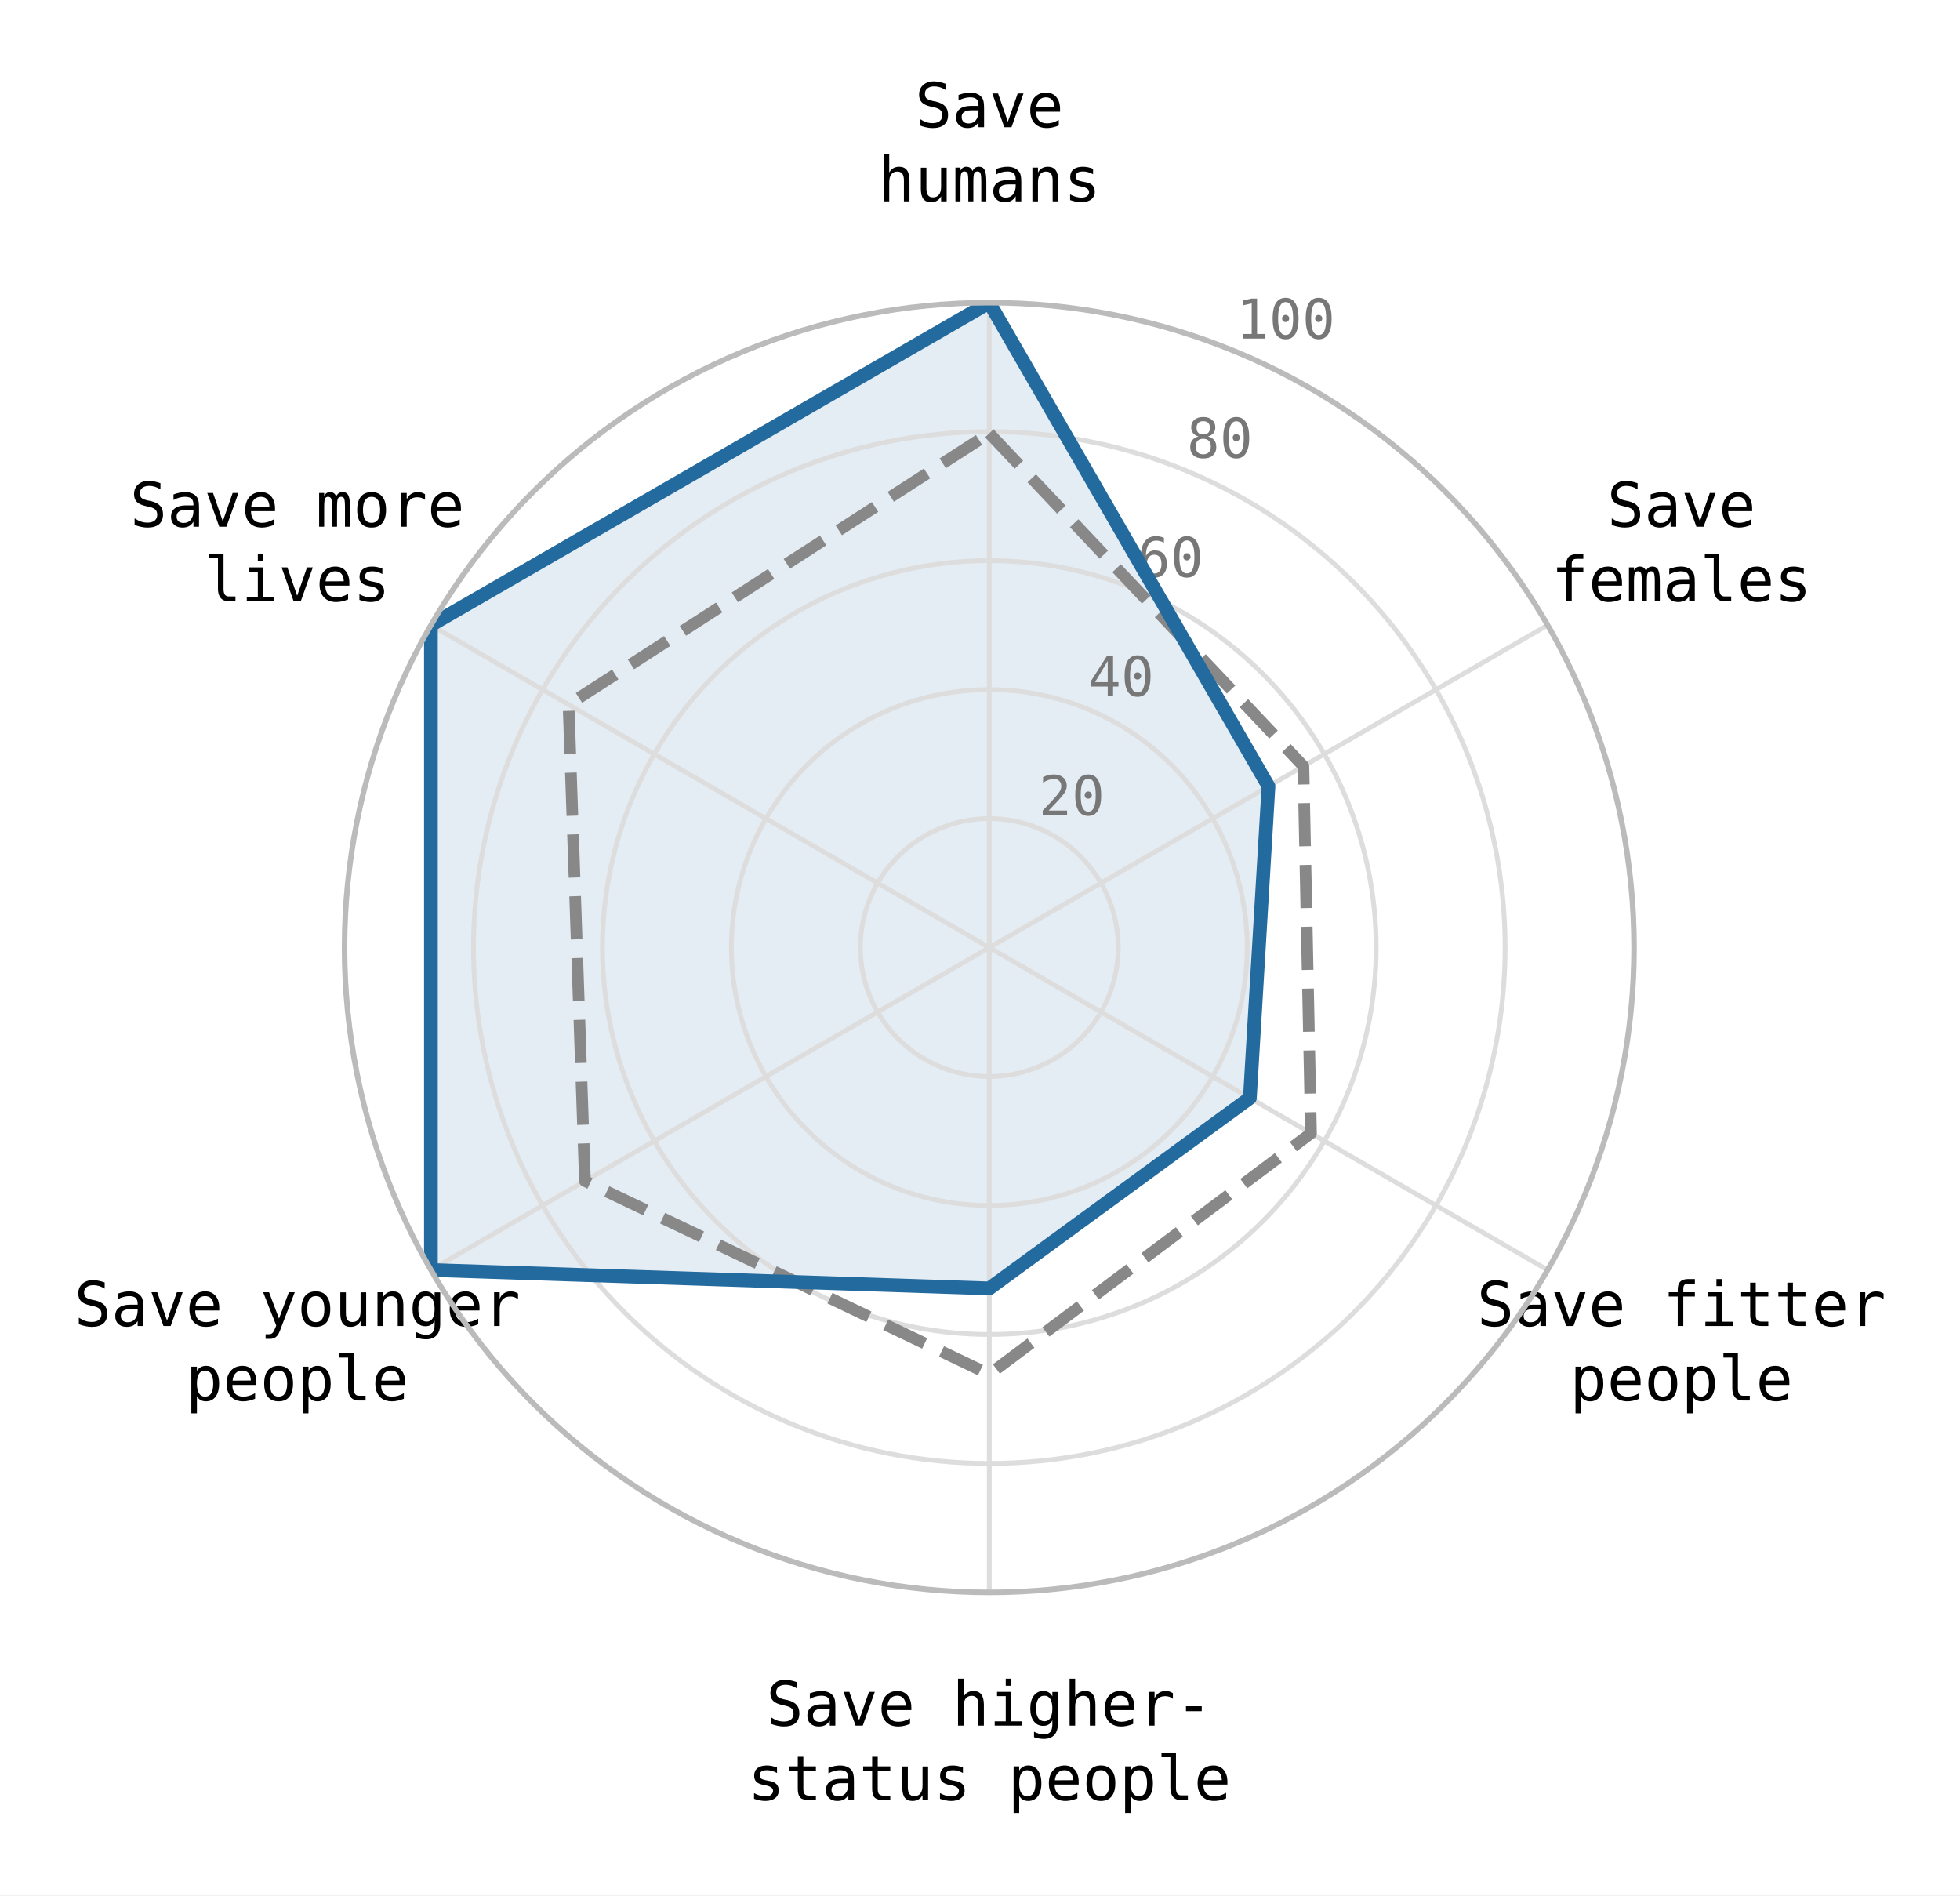
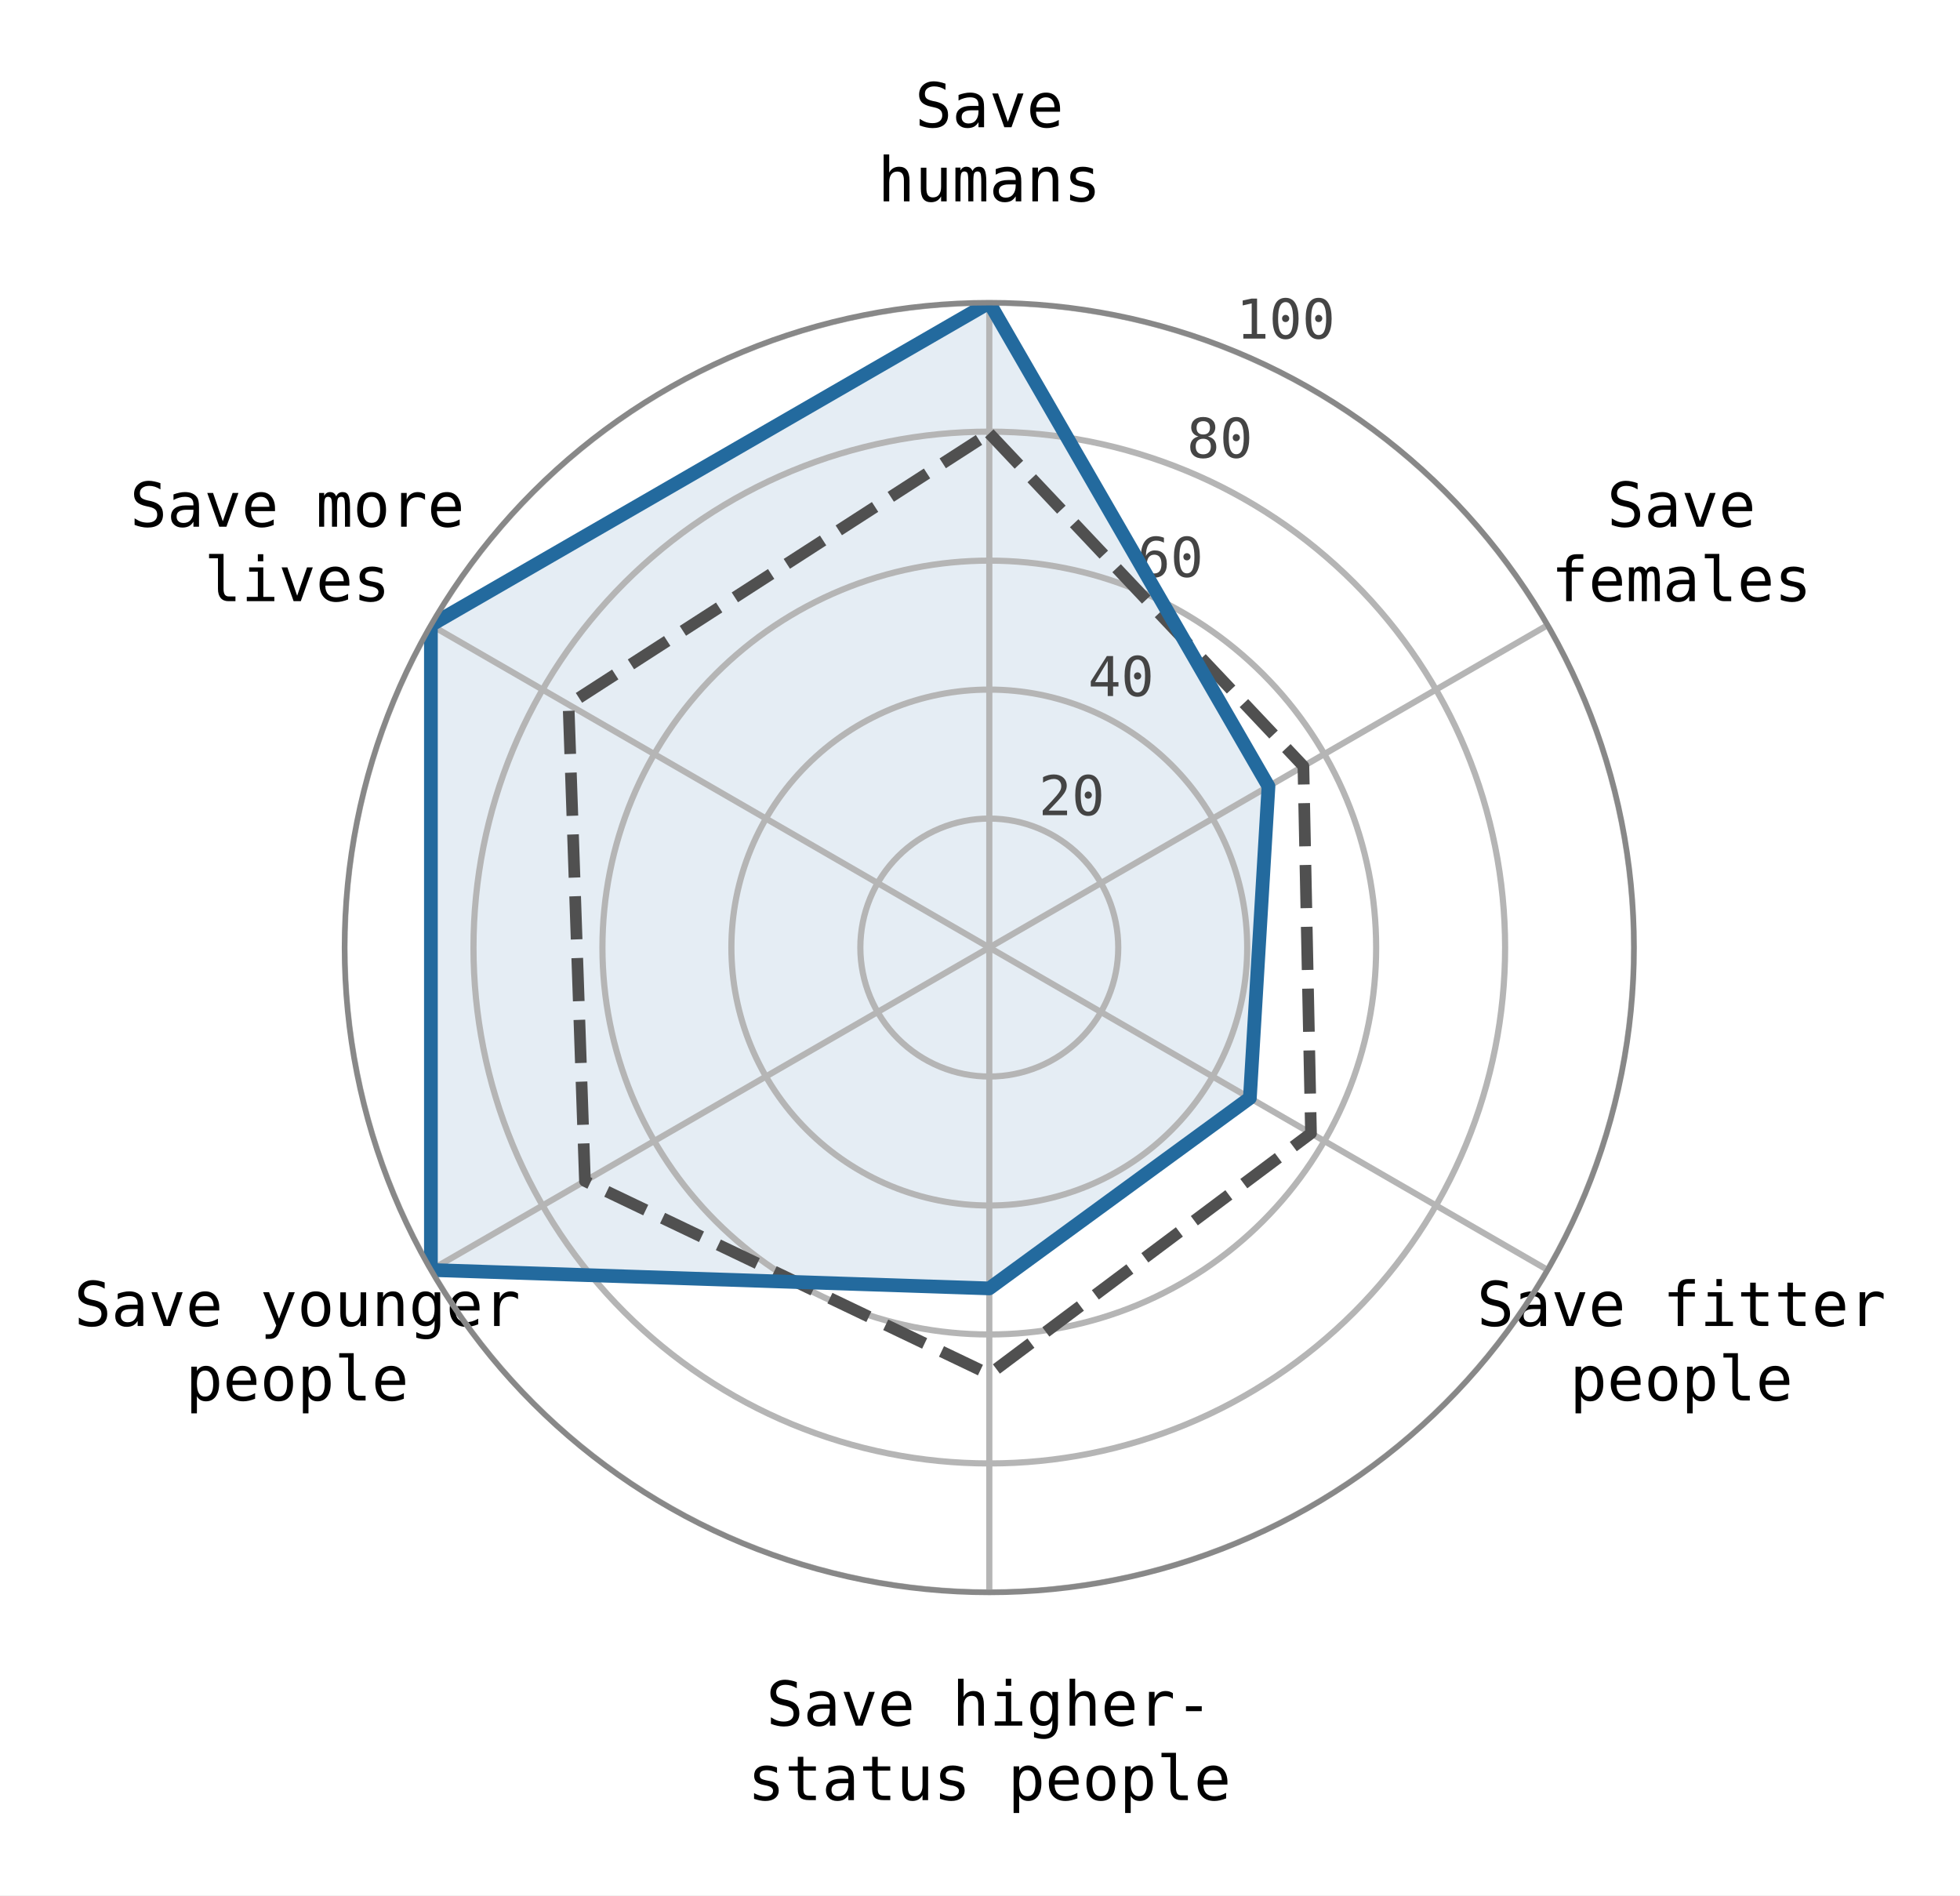
<svg xmlns="http://www.w3.org/2000/svg" width="285.625pt" height="276.148pt" viewBox="0 0 285.625 276.148" version="1.1">
  <defs>
    <style type="text/css">*{stroke-linejoin: round; stroke-linecap: butt}</style>
  </defs>
  <g id="figure_1">
    <g id="patch_1">
      <path d="M 0 276.148  L 285.625 276.148  L 285.625 0  L 0 0  z " style="fill: #ffffff" />
    </g>
    <g id="axes_1">
      <g id="patch_2">
        <path d="M 238.127 138.062  C 238.127 125.723 235.697 113.505 230.975 102.105  C 226.253 90.706 219.332 80.347 210.607 71.622  C 201.882 62.898 191.523 55.976 180.124 51.254  C 168.724 46.533 156.506 44.102 144.167 44.102  C 131.828 44.102 119.61 46.533 108.21 51.254  C 96.811 55.976 86.452 62.898 77.727 71.622  C 69.002 80.347 62.081 90.706 57.359 102.105  C 52.637 113.505 50.207 125.723 50.207 138.062  C 50.207 150.401 52.637 162.62 57.359 174.019  C 62.081 185.419 69.002 195.777 77.727 204.502  C 86.452 213.227 96.811 220.148 108.21 224.87  C 119.61 229.592 131.828 232.022 144.167 232.022  C 156.506 232.022 168.724 229.592 180.124 224.87  C 191.523 220.148 201.882 213.227 210.607 204.502  C 219.332 195.777 226.253 185.419 230.975 174.019  C 235.697 162.62 238.127 150.401 238.127 138.062  M 144.167 138.062  C 144.167 138.062 144.167 138.062 144.167 138.062  C 144.167 138.062 144.167 138.062 144.167 138.062  C 144.167 138.062 144.167 138.062 144.167 138.062  C 144.167 138.062 144.167 138.062 144.167 138.062  C 144.167 138.062 144.167 138.062 144.167 138.062  C 144.167 138.062 144.167 138.062 144.167 138.062  C 144.167 138.062 144.167 138.062 144.167 138.062  C 144.167 138.062 144.167 138.062 144.167 138.062  C 144.167 138.062 144.167 138.062 144.167 138.062  C 144.167 138.062 144.167 138.062 144.167 138.062  C 144.167 138.062 144.167 138.062 144.167 138.062  C 144.167 138.062 144.167 138.062 144.167 138.062  C 144.167 138.062 144.167 138.062 144.167 138.062  C 144.167 138.062 144.167 138.062 144.167 138.062  C 144.167 138.062 144.167 138.062 144.167 138.062  C 144.167 138.062 144.167 138.062 144.167 138.062  z " style="fill: #ffffff" />
      </g>
      <g id="patch_3">
        <path d="M 144.167 44.102  L 184.853 114.572  L 182.14 159.986  L 144.167 187.727  L 62.795 185.042  L 62.795 91.082  z " clip-path="url(#p5ee7c66552)" style="fill: #236a9e; opacity: 0.12; stroke: #236a9e; stroke-linejoin: miter" />
      </g>
      <g id="matplotlib.axis_1">
        <g id="xtick_1">
          <g id="line2d_1">
-             <path d="M 144.167 138.062  L 144.167 44.102  " clip-path="url(#p5ee7c66552)" style="fill: none; stroke: #dddddd; stroke-width: 0.7; stroke-linecap: square" />
+             <path d="M 144.167 138.062  L 144.167 44.102  " clip-path="url(#p5ee7c66552)" style="fill: none; stroke: #b5b5b5; stroke-width: 0.9; stroke-linecap: square" />
          </g>
          <g id="text_1">
            <text style="font-size: 9px; font-family: Menlo, Consolas, monospace" transform="translate(133.3304 18.53877)">Save</text>
            <text style="font-size: 9px; font-family: Menlo, Consolas, monospace" transform="translate(127.9122 29.34123)">humans</text>
          </g>
        </g>
        <g id="xtick_2">
          <g id="line2d_2">
-             <path d="M 144.167 138.062  L 225.539 91.082  " clip-path="url(#p5ee7c66552)" style="fill: none; stroke: #dddddd; stroke-width: 0.7; stroke-linecap: square" />
+             <path d="M 144.167 138.062  L 225.539 91.082  " clip-path="url(#p5ee7c66552)" style="fill: none; stroke: #b5b5b5; stroke-width: 0.9; stroke-linecap: square" />
          </g>
          <g id="text_2">
            <text style="font-size: 9px; font-family: Menlo, Consolas, monospace" transform="translate(234.1878 76.74486)">Save</text>
            <text style="font-size: 9px; font-family: Menlo, Consolas, monospace" transform="translate(226.0603 87.59514)">females</text>
          </g>
        </g>
        <g id="xtick_3">
          <g id="line2d_3">
-             <path d="M 144.167 138.062  L 225.539 185.042  " clip-path="url(#p5ee7c66552)" style="fill: none; stroke: #dddddd; stroke-width: 0.7; stroke-linecap: square" />
+             <path d="M 144.167 138.062  L 225.539 185.042  " clip-path="url(#p5ee7c66552)" style="fill: none; stroke: #b5b5b5; stroke-width: 0.9; stroke-linecap: square" />
          </g>
          <g id="text_3">
            <text style="font-size: 9px; font-family: Menlo, Consolas, monospace" transform="translate(215.2238 193.2052)">Save fitter</text>
            <text style="font-size: 9px; font-family: Menlo, Consolas, monospace" transform="translate(228.7695 204.0555)">people</text>
          </g>
        </g>
        <g id="xtick_4">
          <g id="line2d_4">
-             <path d="M 144.167 138.062  L 144.167 232.022  " clip-path="url(#p5ee7c66552)" style="fill: none; stroke: #dddddd; stroke-width: 0.7; stroke-linecap: square" />
+             <path d="M 144.167 138.062  L 144.167 232.022  " clip-path="url(#p5ee7c66552)" style="fill: none; stroke: #b5b5b5; stroke-width: 0.9; stroke-linecap: square" />
          </g>
          <g id="text_4">
            <text style="font-size: 9px; font-family: Menlo, Consolas, monospace" transform="translate(111.6573 251.4352)">Save higher-</text>
            <text style="font-size: 9px; font-family: Menlo, Consolas, monospace" transform="translate(108.9482 262.2855)">status people</text>
          </g>
        </g>
        <g id="xtick_5">
          <g id="line2d_5">
-             <path d="M 144.167 138.062  L 62.795 185.042  " clip-path="url(#p5ee7c66552)" style="fill: none; stroke: #dddddd; stroke-width: 0.7; stroke-linecap: square" />
+             <path d="M 144.167 138.062  L 62.795 185.042  " clip-path="url(#p5ee7c66552)" style="fill: none; stroke: #b5b5b5; stroke-width: 0.9; stroke-linecap: square" />
          </g>
          <g id="text_5">
            <text style="font-size: 9px; font-family: Menlo, Consolas, monospace" transform="translate(10.8 193.2049)">Save younger</text>
            <text style="font-size: 9px; font-family: Menlo, Consolas, monospace" transform="translate(27.05484 204.0551)">people</text>
          </g>
        </g>
        <g id="xtick_6">
          <g id="line2d_6">
-             <path d="M 144.167 138.062  L 62.795 91.082  " clip-path="url(#p5ee7c66552)" style="fill: none; stroke: #dddddd; stroke-width: 0.7; stroke-linecap: square" />
+             <path d="M 144.167 138.062  L 62.795 91.082  " clip-path="url(#p5ee7c66552)" style="fill: none; stroke: #b5b5b5; stroke-width: 0.9; stroke-linecap: square" />
          </g>
          <g id="text_6">
            <text style="font-size: 9px; font-family: Menlo, Consolas, monospace" transform="translate(18.92742 76.74486)">Save more</text>
            <text style="font-size: 9px; font-family: Menlo, Consolas, monospace" transform="translate(29.76398 87.59514)">lives</text>
          </g>
        </g>
      </g>
      <g id="matplotlib.axis_2">
        <g id="ytick_1">
          <g id="line2d_7">
-             <path d="M 144.167 119.27  C 146.635 119.27 149.078 119.756 151.358 120.701  C 153.638 121.645 155.71 123.029 157.455 124.774  C 159.2 126.519 160.584 128.591 161.529 130.871  C 162.473 133.151 162.959 135.594 162.959 138.062  C 162.959 140.53 162.473 142.974 161.529 145.253  C 160.584 147.533 159.2 149.605 157.455 151.35  C 155.71 153.095 153.638 154.479 151.358 155.424  C 149.078 156.368 146.635 156.854 144.167 156.854  C 141.699 156.854 139.256 156.368 136.976 155.424  C 134.696 154.479 132.624 153.095 130.879 151.35  C 129.134 149.605 127.75 147.533 126.805 145.253  C 125.861 142.974 125.375 140.53 125.375 138.062  C 125.375 135.594 125.861 133.151 126.805 130.871  C 127.75 128.591 129.134 126.519 130.879 124.774  C 132.624 123.029 134.696 121.645 136.976 120.701  C 139.256 119.756 141.699 119.27 144.167 119.27  " clip-path="url(#p5ee7c66552)" style="fill: none; stroke: #dddddd; stroke-width: 0.7; stroke-linecap: square" />
+             <path d="M 144.167 119.27  C 146.635 119.27 149.078 119.756 151.358 120.701  C 153.638 121.645 155.71 123.029 157.455 124.774  C 159.2 126.519 160.584 128.591 161.529 130.871  C 162.473 133.151 162.959 135.594 162.959 138.062  C 162.959 140.53 162.473 142.974 161.529 145.253  C 160.584 147.533 159.2 149.605 157.455 151.35  C 155.71 153.095 153.638 154.479 151.358 155.424  C 149.078 156.368 146.635 156.854 144.167 156.854  C 141.699 156.854 139.256 156.368 136.976 155.424  C 134.696 154.479 132.624 153.095 130.879 151.35  C 129.134 149.605 127.75 147.533 126.805 145.253  C 125.861 142.974 125.375 140.53 125.375 138.062  C 125.375 135.594 125.861 133.151 126.805 130.871  C 127.75 128.591 129.134 126.519 130.879 124.774  C 132.624 123.029 134.696 121.645 136.976 120.701  C 139.256 119.756 141.699 119.27 144.167 119.27  " clip-path="url(#p5ee7c66552)" style="fill: none; stroke: #b5b5b5; stroke-width: 0.9; stroke-linecap: square" />
          </g>
          <g id="text_7">
-             <text style="font-size: 8px; font-family: Menlo, Consolas, monospace; text-anchor: start; fill: #777777" x="151.358" y="118.779" transform="rotate(-0 151.3584 118.7787)">20</text>
+             <text style="font-size: 8px; font-family: Menlo, Consolas, monospace; text-anchor: start; fill: #444444" x="151.358" y="118.779" transform="rotate(-0 151.3584 118.7787)">20</text>
          </g>
        </g>
        <g id="ytick_2">
          <g id="line2d_8">
-             <path d="M 144.167 100.478  C 149.102 100.478 153.99 101.45 158.55 103.339  C 163.11 105.228 167.253 107.996 170.743 111.486  C 174.233 114.976 177.001 119.12 178.89 123.679  C 180.779 128.239 181.751 133.127 181.751 138.062  C 181.751 142.998 180.779 147.885 178.89 152.445  C 177.001 157.005 174.233 161.148 170.743 164.638  C 167.253 168.128 163.11 170.896 158.55 172.785  C 153.99 174.674 149.102 175.646 144.167 175.646  C 139.232 175.646 134.344 174.674 129.784 172.785  C 125.224 170.896 121.081 168.128 117.591 164.638  C 114.101 161.148 111.333 157.005 109.444 152.445  C 107.555 147.885 106.583 142.998 106.583 138.062  C 106.583 133.127 107.555 128.239 109.444 123.679  C 111.333 119.12 114.101 114.976 117.591 111.486  C 121.081 107.996 125.224 105.228 129.784 103.339  C 134.344 101.45 139.232 100.478 144.167 100.478  " clip-path="url(#p5ee7c66552)" style="fill: none; stroke: #dddddd; stroke-width: 0.7; stroke-linecap: square" />
+             <path d="M 144.167 100.478  C 149.102 100.478 153.99 101.45 158.55 103.339  C 163.11 105.228 167.253 107.996 170.743 111.486  C 174.233 114.976 177.001 119.12 178.89 123.679  C 180.779 128.239 181.751 133.127 181.751 138.062  C 181.751 142.998 180.779 147.885 178.89 152.445  C 177.001 157.005 174.233 161.148 170.743 164.638  C 167.253 168.128 163.11 170.896 158.55 172.785  C 153.99 174.674 149.102 175.646 144.167 175.646  C 139.232 175.646 134.344 174.674 129.784 172.785  C 125.224 170.896 121.081 168.128 117.591 164.638  C 114.101 161.148 111.333 157.005 109.444 152.445  C 107.555 147.885 106.583 142.998 106.583 138.062  C 106.583 133.127 107.555 128.239 109.444 123.679  C 111.333 119.12 114.101 114.976 117.591 111.486  C 121.081 107.996 125.224 105.228 129.784 103.339  C 134.344 101.45 139.232 100.478 144.167 100.478  " clip-path="url(#p5ee7c66552)" style="fill: none; stroke: #b5b5b5; stroke-width: 0.9; stroke-linecap: square" />
          </g>
          <g id="text_8">
-             <text style="font-size: 8px; font-family: Menlo, Consolas, monospace; text-anchor: start; fill: #777777" x="158.55" y="101.417" transform="rotate(-0 158.5498 101.4171)">40</text>
+             <text style="font-size: 8px; font-family: Menlo, Consolas, monospace; text-anchor: start; fill: #444444" x="158.55" y="101.417" transform="rotate(-0 158.5498 101.4171)">40</text>
          </g>
        </g>
        <g id="ytick_3">
          <g id="line2d_9">
-             <path d="M 144.167 81.686  C 151.57 81.686 158.901 83.144 165.741 85.977  C 172.581 88.811 178.796 92.963 184.031 98.198  C 189.266 103.433 193.419 109.648 196.252 116.488  C 199.085 123.328 200.543 130.659 200.543 138.062  C 200.543 145.465 199.085 152.797 196.252 159.636  C 193.419 166.476 189.266 172.691 184.031 177.926  C 178.796 183.161 172.581 187.314 165.741 190.147  C 158.901 192.98 151.57 194.438 144.167 194.438  C 136.764 194.438 129.433 192.98 122.593 190.147  C 115.753 187.314 109.538 183.161 104.303 177.926  C 99.068 172.691 94.915 166.476 92.082 159.636  C 89.249 152.797 87.791 145.465 87.791 138.062  C 87.791 130.659 89.249 123.328 92.082 116.488  C 94.915 109.648 99.068 103.433 104.303 98.198  C 109.538 92.963 115.753 88.811 122.593 85.977  C 129.433 83.144 136.764 81.686 144.167 81.686  " clip-path="url(#p5ee7c66552)" style="fill: none; stroke: #dddddd; stroke-width: 0.7; stroke-linecap: square" />
+             <path d="M 144.167 81.686  C 151.57 81.686 158.901 83.144 165.741 85.977  C 172.581 88.811 178.796 92.963 184.031 98.198  C 189.266 103.433 193.419 109.648 196.252 116.488  C 199.085 123.328 200.543 130.659 200.543 138.062  C 200.543 145.465 199.085 152.797 196.252 159.636  C 193.419 166.476 189.266 172.691 184.031 177.926  C 178.796 183.161 172.581 187.314 165.741 190.147  C 158.901 192.98 151.57 194.438 144.167 194.438  C 136.764 194.438 129.433 192.98 122.593 190.147  C 115.753 187.314 109.538 183.161 104.303 177.926  C 99.068 172.691 94.915 166.476 92.082 159.636  C 89.249 152.797 87.791 145.465 87.791 138.062  C 87.791 130.659 89.249 123.328 92.082 116.488  C 94.915 109.648 99.068 103.433 104.303 98.198  C 109.538 92.963 115.753 88.811 122.593 85.977  C 129.433 83.144 136.764 81.686 144.167 81.686  " clip-path="url(#p5ee7c66552)" style="fill: none; stroke: #b5b5b5; stroke-width: 0.9; stroke-linecap: square" />
          </g>
          <g id="text_9">
-             <text style="font-size: 8px; font-family: Menlo, Consolas, monospace; text-anchor: start; fill: #777777" x="165.741" y="84.056" transform="rotate(-0 165.7412 84.0556)">60</text>
+             <text style="font-size: 8px; font-family: Menlo, Consolas, monospace; text-anchor: start; fill: #444444" x="165.741" y="84.056" transform="rotate(-0 165.7412 84.0556)">60</text>
          </g>
        </g>
        <g id="ytick_4">
          <g id="line2d_10">
-             <path d="M 144.167 62.894  C 154.038 62.894 163.813 64.838 172.933 68.616  C 182.052 72.393 190.339 77.93 197.319 84.91  C 204.299 91.89 209.836 100.177 213.613 109.297  C 217.391 118.416 219.335 128.191 219.335 138.062  C 219.335 147.933 217.391 157.708 213.613 166.828  C 209.836 175.947 204.299 184.234 197.319 191.214  C 190.339 198.194 182.052 203.731 172.933 207.508  C 163.813 211.286 154.038 213.23 144.167 213.23  C 134.296 213.23 124.521 211.286 115.401 207.508  C 106.282 203.731 97.995 198.194 91.015 191.214  C 84.035 184.234 78.498 175.947 74.721 166.828  C 70.943 157.708 68.999 147.933 68.999 138.062  C 68.999 128.191 70.943 118.416 74.721 109.297  C 78.498 100.177 84.035 91.89 91.015 84.91  C 97.995 77.93 106.282 72.393 115.401 68.616  C 124.521 64.838 134.296 62.894 144.167 62.894  " clip-path="url(#p5ee7c66552)" style="fill: none; stroke: #dddddd; stroke-width: 0.7; stroke-linecap: square" />
+             <path d="M 144.167 62.894  C 154.038 62.894 163.813 64.838 172.933 68.616  C 182.052 72.393 190.339 77.93 197.319 84.91  C 204.299 91.89 209.836 100.177 213.613 109.297  C 217.391 118.416 219.335 128.191 219.335 138.062  C 219.335 147.933 217.391 157.708 213.613 166.828  C 209.836 175.947 204.299 184.234 197.319 191.214  C 190.339 198.194 182.052 203.731 172.933 207.508  C 163.813 211.286 154.038 213.23 144.167 213.23  C 134.296 213.23 124.521 211.286 115.401 207.508  C 106.282 203.731 97.995 198.194 91.015 191.214  C 84.035 184.234 78.498 175.947 74.721 166.828  C 70.943 157.708 68.999 147.933 68.999 138.062  C 68.999 128.191 70.943 118.416 74.721 109.297  C 78.498 100.177 84.035 91.89 91.015 84.91  C 97.995 77.93 106.282 72.393 115.401 68.616  C 124.521 64.838 134.296 62.894 144.167 62.894  " clip-path="url(#p5ee7c66552)" style="fill: none; stroke: #b5b5b5; stroke-width: 0.9; stroke-linecap: square" />
          </g>
          <g id="text_10">
-             <text style="font-size: 8px; font-family: Menlo, Consolas, monospace; text-anchor: start; fill: #777777" x="172.933" y="66.694" transform="rotate(-0 172.9326 66.69406)">80</text>
+             <text style="font-size: 8px; font-family: Menlo, Consolas, monospace; text-anchor: start; fill: #444444" x="172.933" y="66.694" transform="rotate(-0 172.9326 66.69406)">80</text>
          </g>
        </g>
        <g id="ytick_5">
          <g id="line2d_11">
-             <path d="M 144.167 44.102  C 156.506 44.102 168.724 46.533 180.124 51.254  C 191.523 55.976 201.882 62.898 210.607 71.622  C 219.332 80.347 226.253 90.706 230.975 102.105  C 235.697 113.505 238.127 125.723 238.127 138.062  C 238.127 150.401 235.697 162.62 230.975 174.019  C 226.253 185.419 219.332 195.777 210.607 204.502  C 201.882 213.227 191.523 220.148 180.124 224.87  C 168.724 229.592 156.506 232.022 144.167 232.022  C 131.828 232.022 119.61 229.592 108.21 224.87  C 96.811 220.148 86.452 213.227 77.727 204.502  C 69.002 195.777 62.081 185.419 57.359 174.019  C 52.637 162.62 50.207 150.401 50.207 138.062  C 50.207 125.723 52.637 113.505 57.359 102.105  C 62.081 90.706 69.002 80.347 77.727 71.622  C 86.452 62.898 96.811 55.976 108.21 51.254  C 119.61 46.533 131.828 44.102 144.167 44.102  " clip-path="url(#p5ee7c66552)" style="fill: none; stroke: #dddddd; stroke-width: 0.7; stroke-linecap: square" />
+             <path d="M 144.167 44.102  C 156.506 44.102 168.724 46.533 180.124 51.254  C 191.523 55.976 201.882 62.898 210.607 71.622  C 219.332 80.347 226.253 90.706 230.975 102.105  C 235.697 113.505 238.127 125.723 238.127 138.062  C 238.127 150.401 235.697 162.62 230.975 174.019  C 226.253 185.419 219.332 195.777 210.607 204.502  C 201.882 213.227 191.523 220.148 180.124 224.87  C 168.724 229.592 156.506 232.022 144.167 232.022  C 131.828 232.022 119.61 229.592 108.21 224.87  C 96.811 220.148 86.452 213.227 77.727 204.502  C 69.002 195.777 62.081 185.419 57.359 174.019  C 52.637 162.62 50.207 150.401 50.207 138.062  C 50.207 125.723 52.637 113.505 57.359 102.105  C 62.081 90.706 69.002 80.347 77.727 71.622  C 86.452 62.898 96.811 55.976 108.21 51.254  C 119.61 46.533 131.828 44.102 144.167 44.102  " clip-path="url(#p5ee7c66552)" style="fill: none; stroke: #b5b5b5; stroke-width: 0.9; stroke-linecap: square" />
          </g>
          <g id="text_11">
-             <text style="font-size: 8px; font-family: Menlo, Consolas, monospace; text-anchor: start; fill: #777777" x="180.124" y="49.333" transform="rotate(-0 180.1239 49.33251)">100</text>
+             <text style="font-size: 8px; font-family: Menlo, Consolas, monospace; text-anchor: start; fill: #444444" x="180.124" y="49.333" transform="rotate(-0 180.1239 49.33251)">100</text>
          </g>
        </g>
      </g>
      <g id="line2d_12">
-         <path d="M 144.167 63.134  L 189.942 111.634  L 191.048 165.129  L 144.167 200.243  L 85.241 172.083  L 82.851 102.661  L 144.167 63.134  " clip-path="url(#p5ee7c66552)" style="fill: none; stroke-dasharray: 6.29,2.72; stroke-dashoffset: 0; stroke: #888888; stroke-width: 1.7" />
+         <path d="M 144.167 63.134  L 189.942 111.634  L 191.048 165.129  L 144.167 200.243  L 85.241 172.083  L 82.851 102.661  L 144.167 63.134  " clip-path="url(#p5ee7c66552)" style="fill: none; stroke-dasharray: 6.29,2.72; stroke-dashoffset: 0; stroke: #505050; stroke-width: 1.7" />
      </g>
      <g id="line2d_13">
        <path d="M 144.167 44.102  L 184.853 114.572  L 182.14 159.986  L 144.167 187.727  L 62.795 185.042  L 62.795 91.082  L 144.167 44.102  " clip-path="url(#p5ee7c66552)" style="fill: none; stroke: #236a9e; stroke-width: 2; stroke-linecap: square" />
      </g>
      <g id="patch_4">
-         <path d="M 144.167 44.102  C 131.828 44.102 119.61 46.533 108.21 51.254  C 96.811 55.976 86.452 62.898 77.727 71.622  C 69.002 80.347 62.081 90.706 57.359 102.105  C 52.637 113.505 50.207 125.723 50.207 138.062  C 50.207 150.401 52.637 162.62 57.359 174.019  C 62.081 185.419 69.002 195.777 77.727 204.502  C 86.452 213.227 96.811 220.148 108.21 224.87  C 119.61 229.592 131.828 232.022 144.167 232.022  C 156.506 232.022 168.724 229.592 180.124 224.87  C 191.523 220.148 201.882 213.227 210.607 204.502  C 219.332 195.777 226.253 185.419 230.975 174.019  C 235.697 162.62 238.127 150.401 238.127 138.062  C 238.127 125.723 235.697 113.505 230.975 102.105  C 226.253 90.706 219.332 80.347 210.607 71.622  C 201.882 62.898 191.523 55.976 180.124 51.254  C 168.724 46.533 156.506 44.102 144.167 44.102  " style="fill: none; stroke: #bbbbbb; stroke-width: 0.8; stroke-linejoin: miter; stroke-linecap: square" />
+         <path d="M 144.167 44.102  C 131.828 44.102 119.61 46.533 108.21 51.254  C 96.811 55.976 86.452 62.898 77.727 71.622  C 69.002 80.347 62.081 90.706 57.359 102.105  C 52.637 113.505 50.207 125.723 50.207 138.062  C 50.207 150.401 52.637 162.62 57.359 174.019  C 62.081 185.419 69.002 195.777 77.727 204.502  C 86.452 213.227 96.811 220.148 108.21 224.87  C 119.61 229.592 131.828 232.022 144.167 232.022  C 156.506 232.022 168.724 229.592 180.124 224.87  C 191.523 220.148 201.882 213.227 210.607 204.502  C 219.332 195.777 226.253 185.419 230.975 174.019  C 235.697 162.62 238.127 150.401 238.127 138.062  C 238.127 125.723 235.697 113.505 230.975 102.105  C 226.253 90.706 219.332 80.347 210.607 71.622  C 201.882 62.898 191.523 55.976 180.124 51.254  C 168.724 46.533 156.506 44.102 144.167 44.102  " style="fill: none; stroke: #888888; stroke-width: 0.8; stroke-linejoin: miter; stroke-linecap: square" />
      </g>
    </g>
  </g>
  <defs>
    <clipPath id="p5ee7c66552">
      <path d="M 238.127 138.062  C 238.127 125.723 235.697 113.505 230.975 102.105  C 226.253 90.706 219.332 80.347 210.607 71.622  C 201.882 62.898 191.523 55.976 180.124 51.254  C 168.724 46.533 156.506 44.102 144.167 44.102  C 131.828 44.102 119.61 46.533 108.21 51.254  C 96.811 55.976 86.452 62.898 77.727 71.622  C 69.002 80.347 62.081 90.706 57.359 102.105  C 52.637 113.505 50.207 125.723 50.207 138.062  C 50.207 150.401 52.637 162.62 57.359 174.019  C 62.081 185.419 69.002 195.777 77.727 204.502  C 86.452 213.227 96.811 220.148 108.21 224.87  C 119.61 229.592 131.828 232.022 144.167 232.022  C 156.506 232.022 168.724 229.592 180.124 224.87  C 191.523 220.148 201.882 213.227 210.607 204.502  C 219.332 195.777 226.253 185.419 230.975 174.019  C 235.697 162.62 238.127 150.401 238.127 138.062  M 144.167 138.062  C 144.167 138.062 144.167 138.062 144.167 138.062  C 144.167 138.062 144.167 138.062 144.167 138.062  C 144.167 138.062 144.167 138.062 144.167 138.062  C 144.167 138.062 144.167 138.062 144.167 138.062  C 144.167 138.062 144.167 138.062 144.167 138.062  C 144.167 138.062 144.167 138.062 144.167 138.062  C 144.167 138.062 144.167 138.062 144.167 138.062  C 144.167 138.062 144.167 138.062 144.167 138.062  C 144.167 138.062 144.167 138.062 144.167 138.062  C 144.167 138.062 144.167 138.062 144.167 138.062  C 144.167 138.062 144.167 138.062 144.167 138.062  C 144.167 138.062 144.167 138.062 144.167 138.062  C 144.167 138.062 144.167 138.062 144.167 138.062  C 144.167 138.062 144.167 138.062 144.167 138.062  C 144.167 138.062 144.167 138.062 144.167 138.062  C 144.167 138.062 144.167 138.062 144.167 138.062  z " />
    </clipPath>
  </defs>
</svg>
